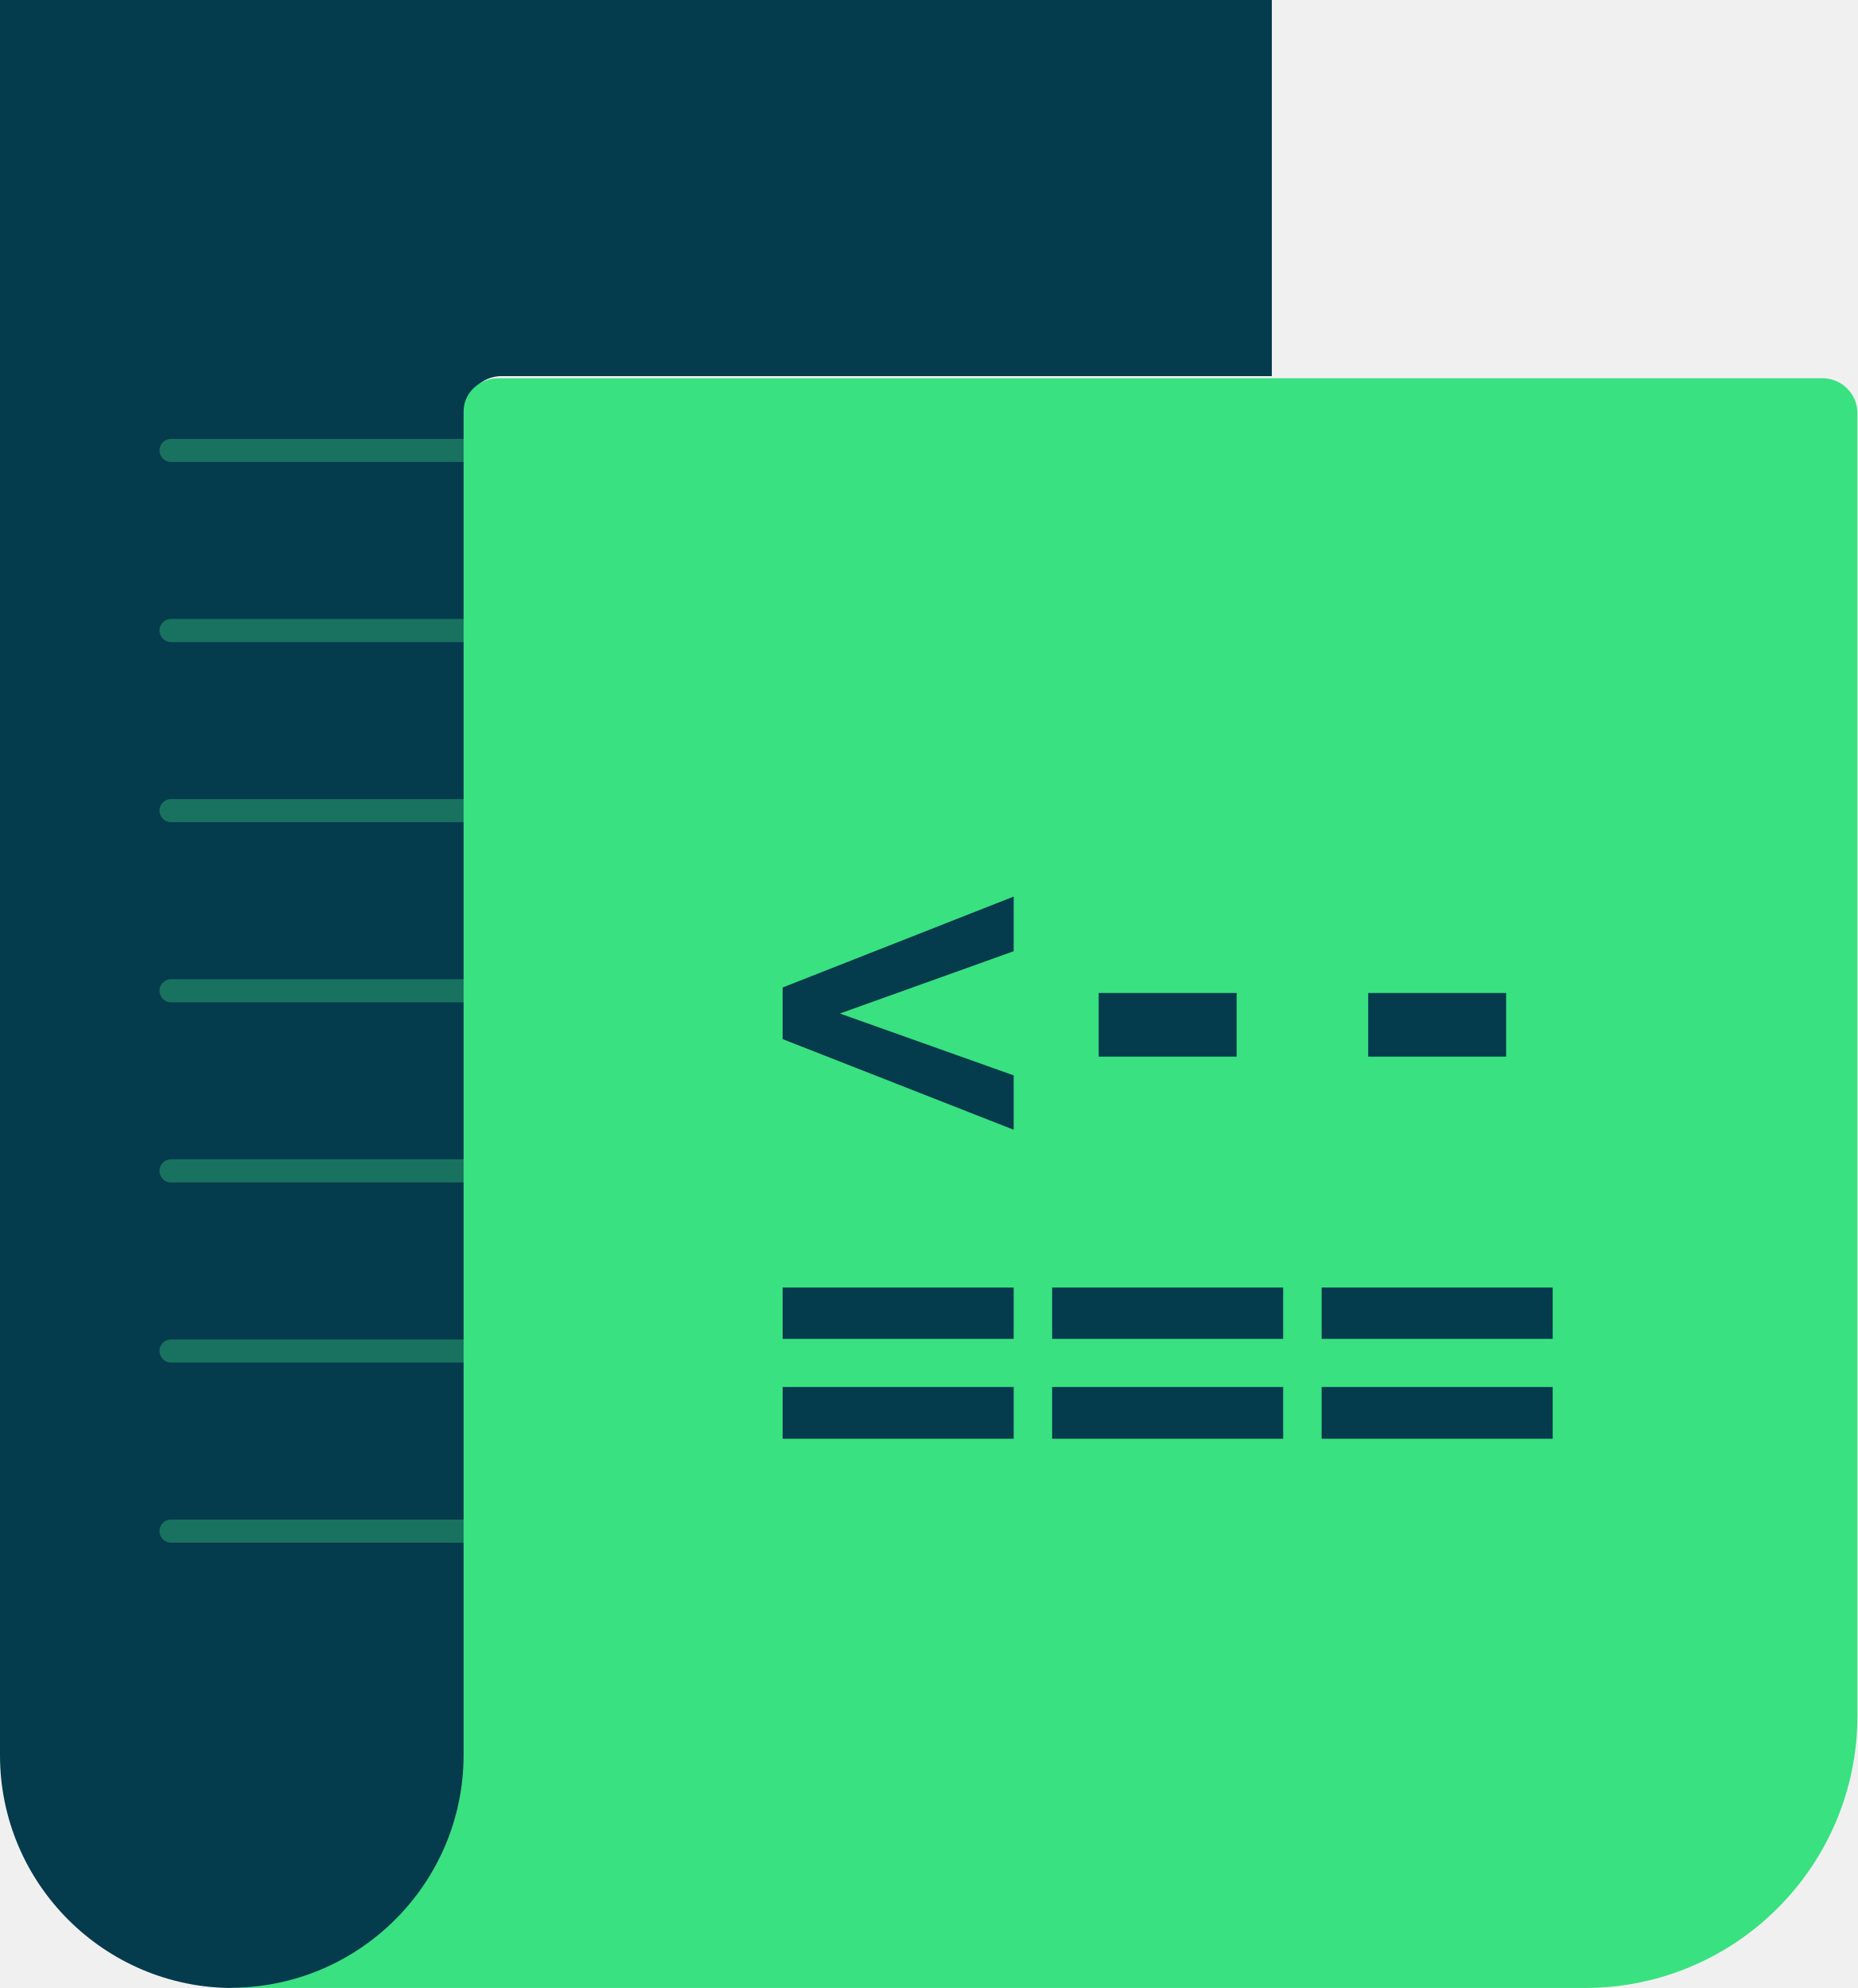
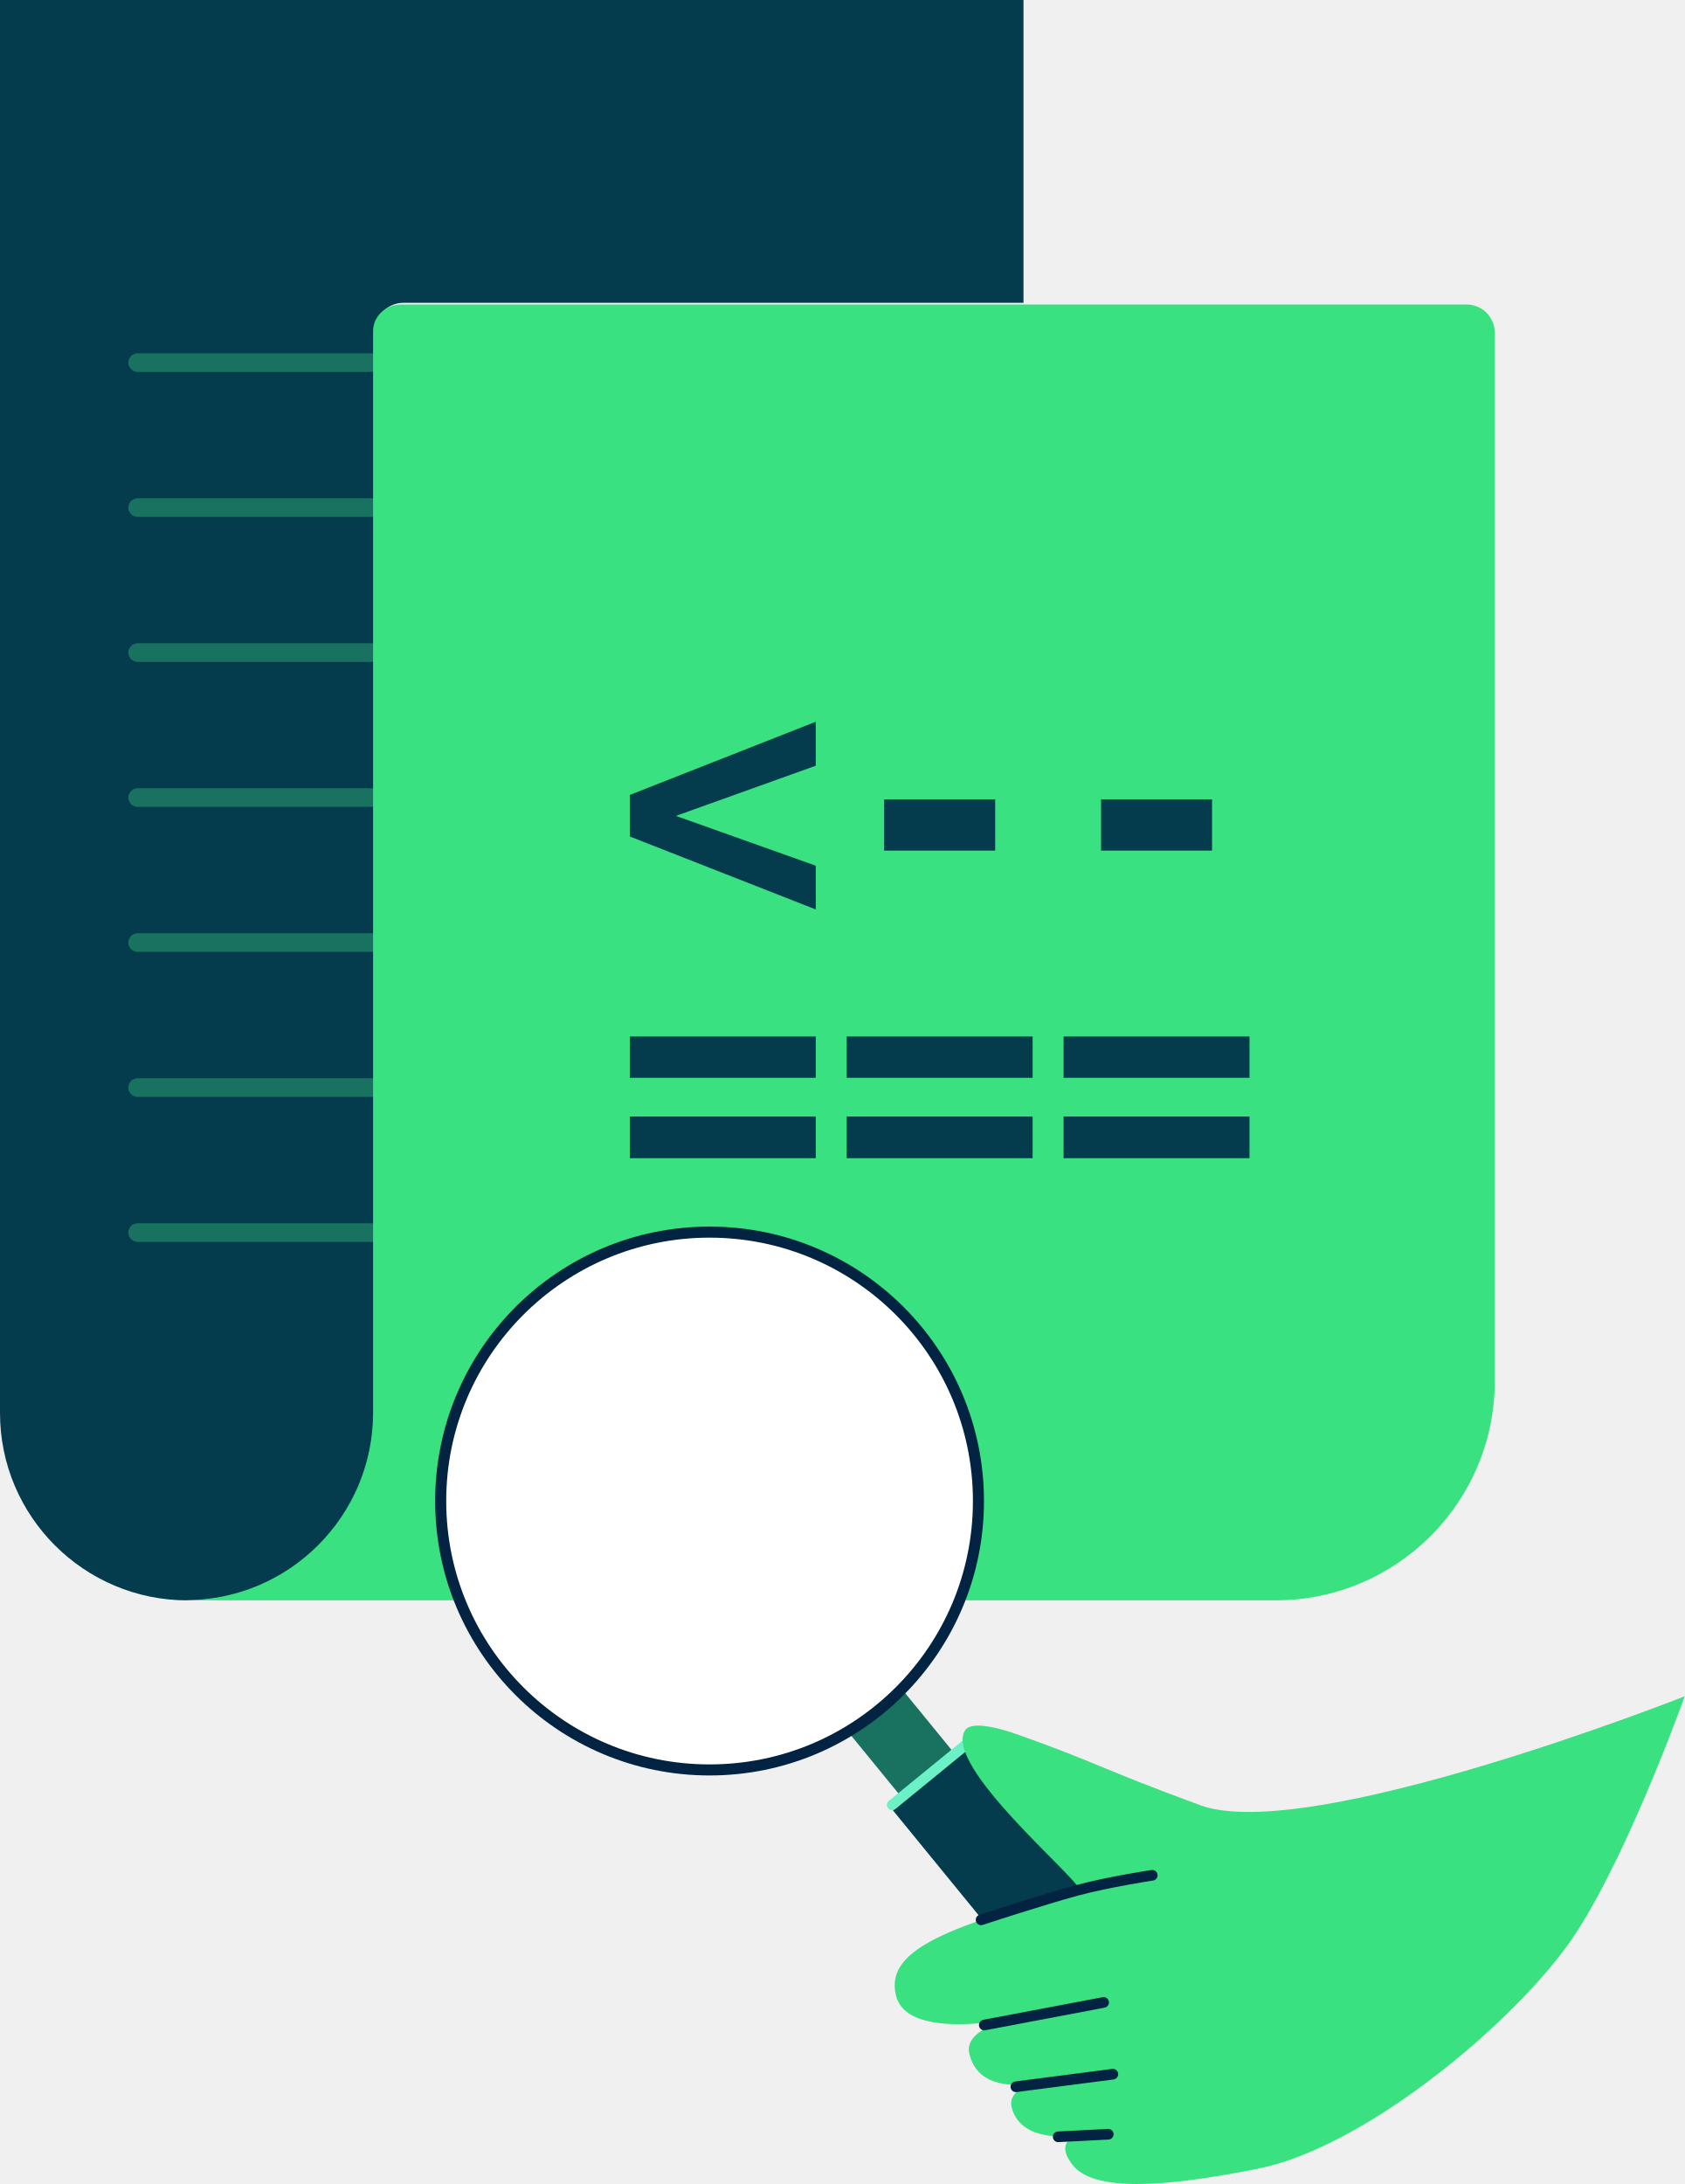
- <svg xmlns="http://www.w3.org/2000/svg" id="Layer_1" viewBox="0 0 401.46 429.78" version="1.1" width="401.46" height="429.78">
+ <svg xmlns="http://www.w3.org/2000/svg" id="Layer_1" viewBox="0 0 452.483 586.517" version="1.1" width="452.483" height="586.517">
  <defs id="defs4">
    <style id="style2">.cls-1{letter-spacing:-.02em;}.cls-2,.cls-3{fill:#fff;}.cls-2,.cls-4,.cls-5,.cls-6,.cls-7{stroke-miterlimit:10;}.cls-2,.cls-5,.cls-7{stroke-width:5px;}.cls-2,.cls-6,.cls-7{stroke:#022341;}.cls-8{letter-spacing:-.04em;}.cls-9{letter-spacing:0em;}.cls-10{letter-spacing:-.02em;}.cls-11{letter-spacing:-.02em;}.cls-12{letter-spacing:-.04em;}.cls-13{letter-spacing:-.02em;}.cls-14{letter-spacing:-.03em;}.cls-15{letter-spacing:-.02em;}.cls-16{letter-spacing:-.02em;}.cls-17{letter-spacing:-.02em;}.cls-18{fill:#043b4d;}.cls-19{fill:#3ee680;}.cls-20{fill:#18725f;}.cls-21,.cls-5{fill:#6cf1c7;}.cls-22{fill:#39e180;}.cls-23{letter-spacing:-.01em;}.cls-24{letter-spacing:-.01em;}.cls-25{letter-spacing:-.03em;}.cls-4{stroke:#fff;stroke-width:4.63px;}.cls-4,.cls-5,.cls-6,.cls-7{stroke-linecap:round;}.cls-4,.cls-6,.cls-7{fill:none;}.cls-26{letter-spacing:-.01em;}.cls-27{letter-spacing:-.02em;}.cls-28{letter-spacing:-.02em;}.cls-29{letter-spacing:-.01em;}.cls-30{letter-spacing:-.03em;}.cls-5{stroke:#18725f;}.cls-31{letter-spacing:-.01em;}.cls-32{letter-spacing:-.03em;}.cls-33{letter-spacing:-.02em;}.cls-6{stroke-width:4.82px;}.cls-34{letter-spacing:-.03em;}.cls-35{letter-spacing:-.03em;}.cls-36{letter-spacing:-.02em;}.cls-37{letter-spacing:-.01em;}.cls-38{letter-spacing:-.03em;}.cls-39{font-size:46.77px;}.cls-39,.cls-40{fill:#080444;font-family:Mont-Bold, Mont;}.cls-41{letter-spacing:-.02em;}.cls-42{letter-spacing:-.02em;}.cls-43{letter-spacing:-.02em;}.cls-44{letter-spacing:-.02em;}.cls-45{letter-spacing:-.02em;}.cls-46{letter-spacing:-.02em;}.cls-47{letter-spacing:-.02em;}.cls-48{letter-spacing:-.02em;}.cls-49{letter-spacing:-.02em;}.cls-40{font-size:68px;}.cls-50{letter-spacing:-.02em;}.cls-51{letter-spacing:-.02em;}.cls-52{letter-spacing:-.02em;}.cls-53{letter-spacing:-.03em;}.cls-54{letter-spacing:0em;}.cls-55{letter-spacing:-.01em;}</style>
  </defs>
  <path style="fill:#043b4d" class="cls-18" d="m 0,0.01 v 379.44 c 0,27.76 22.58,50.33 50.33,50.33 27.75,0 50.33,-22.58 50.33,-50.33 V 89.06 c 0,-4.28 3.47,-7.75 7.74,-7.75 H 274.89 V 0 H 0 Z" id="path8" />
  <line style="fill:#6cf1c7;stroke:#18725f;stroke-width:5px;stroke-linecap:round;stroke-miterlimit:10" class="cls-5" x1="36.97" y1="97.37" x2="242.03" y2="97.37" id="line12" />
  <line style="fill:#6cf1c7;stroke:#18725f;stroke-width:5px;stroke-linecap:round;stroke-miterlimit:10" class="cls-5" x1="36.97" y1="136.31" x2="242.03" y2="136.31" id="line14" />
  <line style="fill:#6cf1c7;stroke:#18725f;stroke-width:5px;stroke-linecap:round;stroke-miterlimit:10" class="cls-5" x1="36.97" y1="292.07" x2="242.03" y2="292.07" id="line16" />
  <line style="fill:#6cf1c7;stroke:#18725f;stroke-width:5px;stroke-linecap:round;stroke-miterlimit:10" class="cls-5" x1="36.97" y1="331.01" x2="242.03" y2="331.01" id="line18" />
  <line style="fill:#6cf1c7;stroke:#18725f;stroke-width:5px;stroke-linecap:round;stroke-miterlimit:10" class="cls-5" x1="36.97" y1="175.25" x2="242.03" y2="175.25" id="line142" />
  <line style="fill:#6cf1c7;stroke:#18725f;stroke-width:5px;stroke-linecap:round;stroke-miterlimit:10" class="cls-5" x1="36.97" y1="214.19" x2="242.03" y2="214.19" id="line144" />
  <line style="fill:#6cf1c7;stroke:#18725f;stroke-width:5px;stroke-linecap:round;stroke-miterlimit:10" class="cls-5" x1="36.97" y1="253.13" x2="242.03" y2="253.13" id="line146" />
  <path style="fill:#39e180" class="cls-22" d="m 107.71,81.77 c -3.78,0 -7.14,2.77 -7.48,6.53 -0.02,0.23 -0.03,0.46 -0.03,0.7 v 290.39 c 0,27.74 -22.55,50.3 -50.28,50.33 v 0.05 h 292.67 c 32.51,0 58.87,-26.36 58.87,-58.87 V 89.34 c 0,-4.18 -3.39,-7.57 -7.57,-7.57 z" id="path148" />
-   <g id="g158" transform="translate(-186.1903,-13.26586)">
+   <g id="g158" transform="matrix(0.5938271,0,0,0.5938271,-195.6555,-64.95027)">
    <path style="fill:#18725f" class="cls-20" d="m 775.83,864.42 h 3.16 c 7.7,0 13.95,6.25 13.95,13.95 v 150.57 H 761.88 V 878.37 c 0,-7.7 6.25,-13.95 13.95,-13.95 z" transform="rotate(140.74,777.3884,946.7056)" id="path150" />
    <path style="fill:#043b4d" class="cls-18" d="m 812.15,891.11 h 6.43 c 10.3,0 18.66,8.36 18.66,18.66 v 187.22 H 793.49 V 909.77 c 0,-10.3 8.36,-18.66 18.66,-18.66 z" transform="rotate(140.75,815.4003,994.001)" id="path152" />
    <rect style="fill:#6cf1c7" class="cls-21" x="725.73" y="909.76" width="47.81" height="4.71" rx="2.36" ry="2.36" transform="rotate(140.75,749.6648,912.0681)" id="rect154" />
    <circle style="fill:#ffffff;stroke:#022341;stroke-width:5px;stroke-miterlimit:10" class="cls-2" cx="650.41" cy="788.2" r="121.61" id="circle156" />
  </g>
-   <path style="fill:#39e180" class="cls-22" d="m 628.24,1074.964 c -9.29,-12.33 4.96,-13.6 4.96,-13.6 0,0 -27.93,5.96 -32.4,-12.43 -3.27,-13.47 36.01,-17.62 36.01,-17.62 0,0 -49.02,21.11 -55.13,-6.66 -3.39,-15.43 39.13,-19.75 39.13,-19.75 0,0 -66.24,18.54 -72.3,-6.43 -5.31,-21.86 27.28,-31.42 82.93,-47.89 -0.96,-5.45 -61.46,-55.87 -51.71,-71.87 2.51,-4.12 13.38,-1.95 24.77,2.13 37.11,13.29 34.89,14.44 81.6,31.63 48.98,18.03 219.17,-49.25 219.17,-49.25 0,0 -28.34,79.31 -53.77,113.69 -27.71,37.48 -92.03,90.54 -139.32,99.97 -43.49,8.67 -74.64,10.41 -83.93,-1.92 z" id="path160" />
-   <line style="fill:none;stroke:#022341;stroke-width:4.82px;stroke-linecap:round;stroke-miterlimit:10" class="cls-6" x1="588.47" y1="1011.904" x2="642.45" y2="1001.684" id="line162" />
-   <line style="fill:none;stroke:#022341;stroke-width:4.82px;stroke-linecap:round;stroke-miterlimit:10" class="cls-6" x1="602.77" y1="1039.834" x2="646.62" y2="1034.134" id="line164" />
-   <path style="fill:none;stroke:#022341;stroke-width:4.82px;stroke-linecap:round;stroke-miterlimit:10" class="cls-6" d="m 587.03,964.334 c 0,0 28.56,-9.36 43.3,-13.31 14.74,-3.94 34.11,-6.84 34.11,-6.84" id="path166" />
-   <line style="fill:none;stroke:#022341;stroke-width:4.82px;stroke-linecap:round;stroke-miterlimit:10" class="cls-6" x1="621.9" y1="1062.454" x2="644.54" y2="1061.294" id="line168" />
+   <path style="fill:#39e180;stroke-width:0.594" class="cls-22" d="m 287.975,581.27 c -5.517,-7.322 2.945,-8.076 2.945,-8.076 0,0 -16.586,3.539 -19.24,-7.381 -1.942,-7.999 21.384,-10.463 21.384,-10.463 0,0 -29.109,12.536 -32.738,-3.955 -2.013,-9.163 23.236,-11.728 23.236,-11.728 0,0 -39.335,11.01 -42.934,-3.818 -3.153,-12.981 16.2,-18.658 49.246,-28.438 -0.57,-3.236 -36.497,-33.177 -30.707,-42.678 1.491,-2.447 7.945,-1.158 14.709,1.265 22.037,7.892 20.719,8.575 48.456,18.783 29.086,10.707 130.149,-29.246 130.149,-29.246 0,0 -16.829,47.096 -31.93,67.512 -16.455,22.257 -54.65,53.765 -82.732,59.365 -25.826,5.148 -44.323,6.182 -49.84,-1.14 z" id="path160" />
+   <line style="fill:none;stroke:#022341;stroke-width:2.862px;stroke-linecap:round;stroke-miterlimit:10" class="cls-6" x1="264.359" y1="543.823" x2="296.413" y2="537.755" id="line162" />
+   <line style="fill:none;stroke:#022341;stroke-width:2.862px;stroke-linecap:round;stroke-miterlimit:10" class="cls-6" x1="272.85" y1="560.409" x2="298.89" y2="557.024" id="line164" />
+   <path style="fill:none;stroke:#022341;stroke-width:2.862px;stroke-linecap:round;stroke-miterlimit:10" class="cls-6" d="m 263.504,515.575 c 0,0 16.96,-5.558 25.713,-7.904 8.753,-2.34 20.255,-4.062 20.255,-4.062" id="path166" />
+   <line style="fill:none;stroke:#022341;stroke-width:2.862px;stroke-linecap:round;stroke-miterlimit:10" class="cls-6" x1="284.21" y1="573.841" x2="297.654" y2="573.153" id="line168" />
  <text xml:space="preserve" style="font-style:normal;font-variant:normal;font-weight:bold;font-stretch:normal;font-size:96.751px;line-height:75.587px;font-family:monospace;-inkscape-font-specification:'monospace Bold';font-variant-ligatures:normal;font-variant-caps:normal;font-variant-numeric:normal;font-feature-settings:normal;text-align:start;letter-spacing:0px;word-spacing:0px;writing-mode:lr-tb;text-anchor:start;fill:#043b4d;fill-opacity:1;stroke:none;stroke-width:3.023" x="164.999" y="249.389" id="text1010">
    <tspan id="tspan1008" x="164.999" y="249.389" style="font-style:normal;font-variant:normal;font-weight:bold;font-stretch:normal;font-family:monospace;-inkscape-font-specification:'monospace Bold';fill:#043b4d;fill-opacity:1;stroke-width:3.023">&lt;--</tspan>
    <tspan x="164.999" y="324.976" style="font-style:normal;font-variant:normal;font-weight:bold;font-stretch:normal;font-family:monospace;-inkscape-font-specification:'monospace Bold';fill:#043b4d;fill-opacity:1;stroke-width:3.023" id="tspan1012">===</tspan>
  </text>
</svg>
